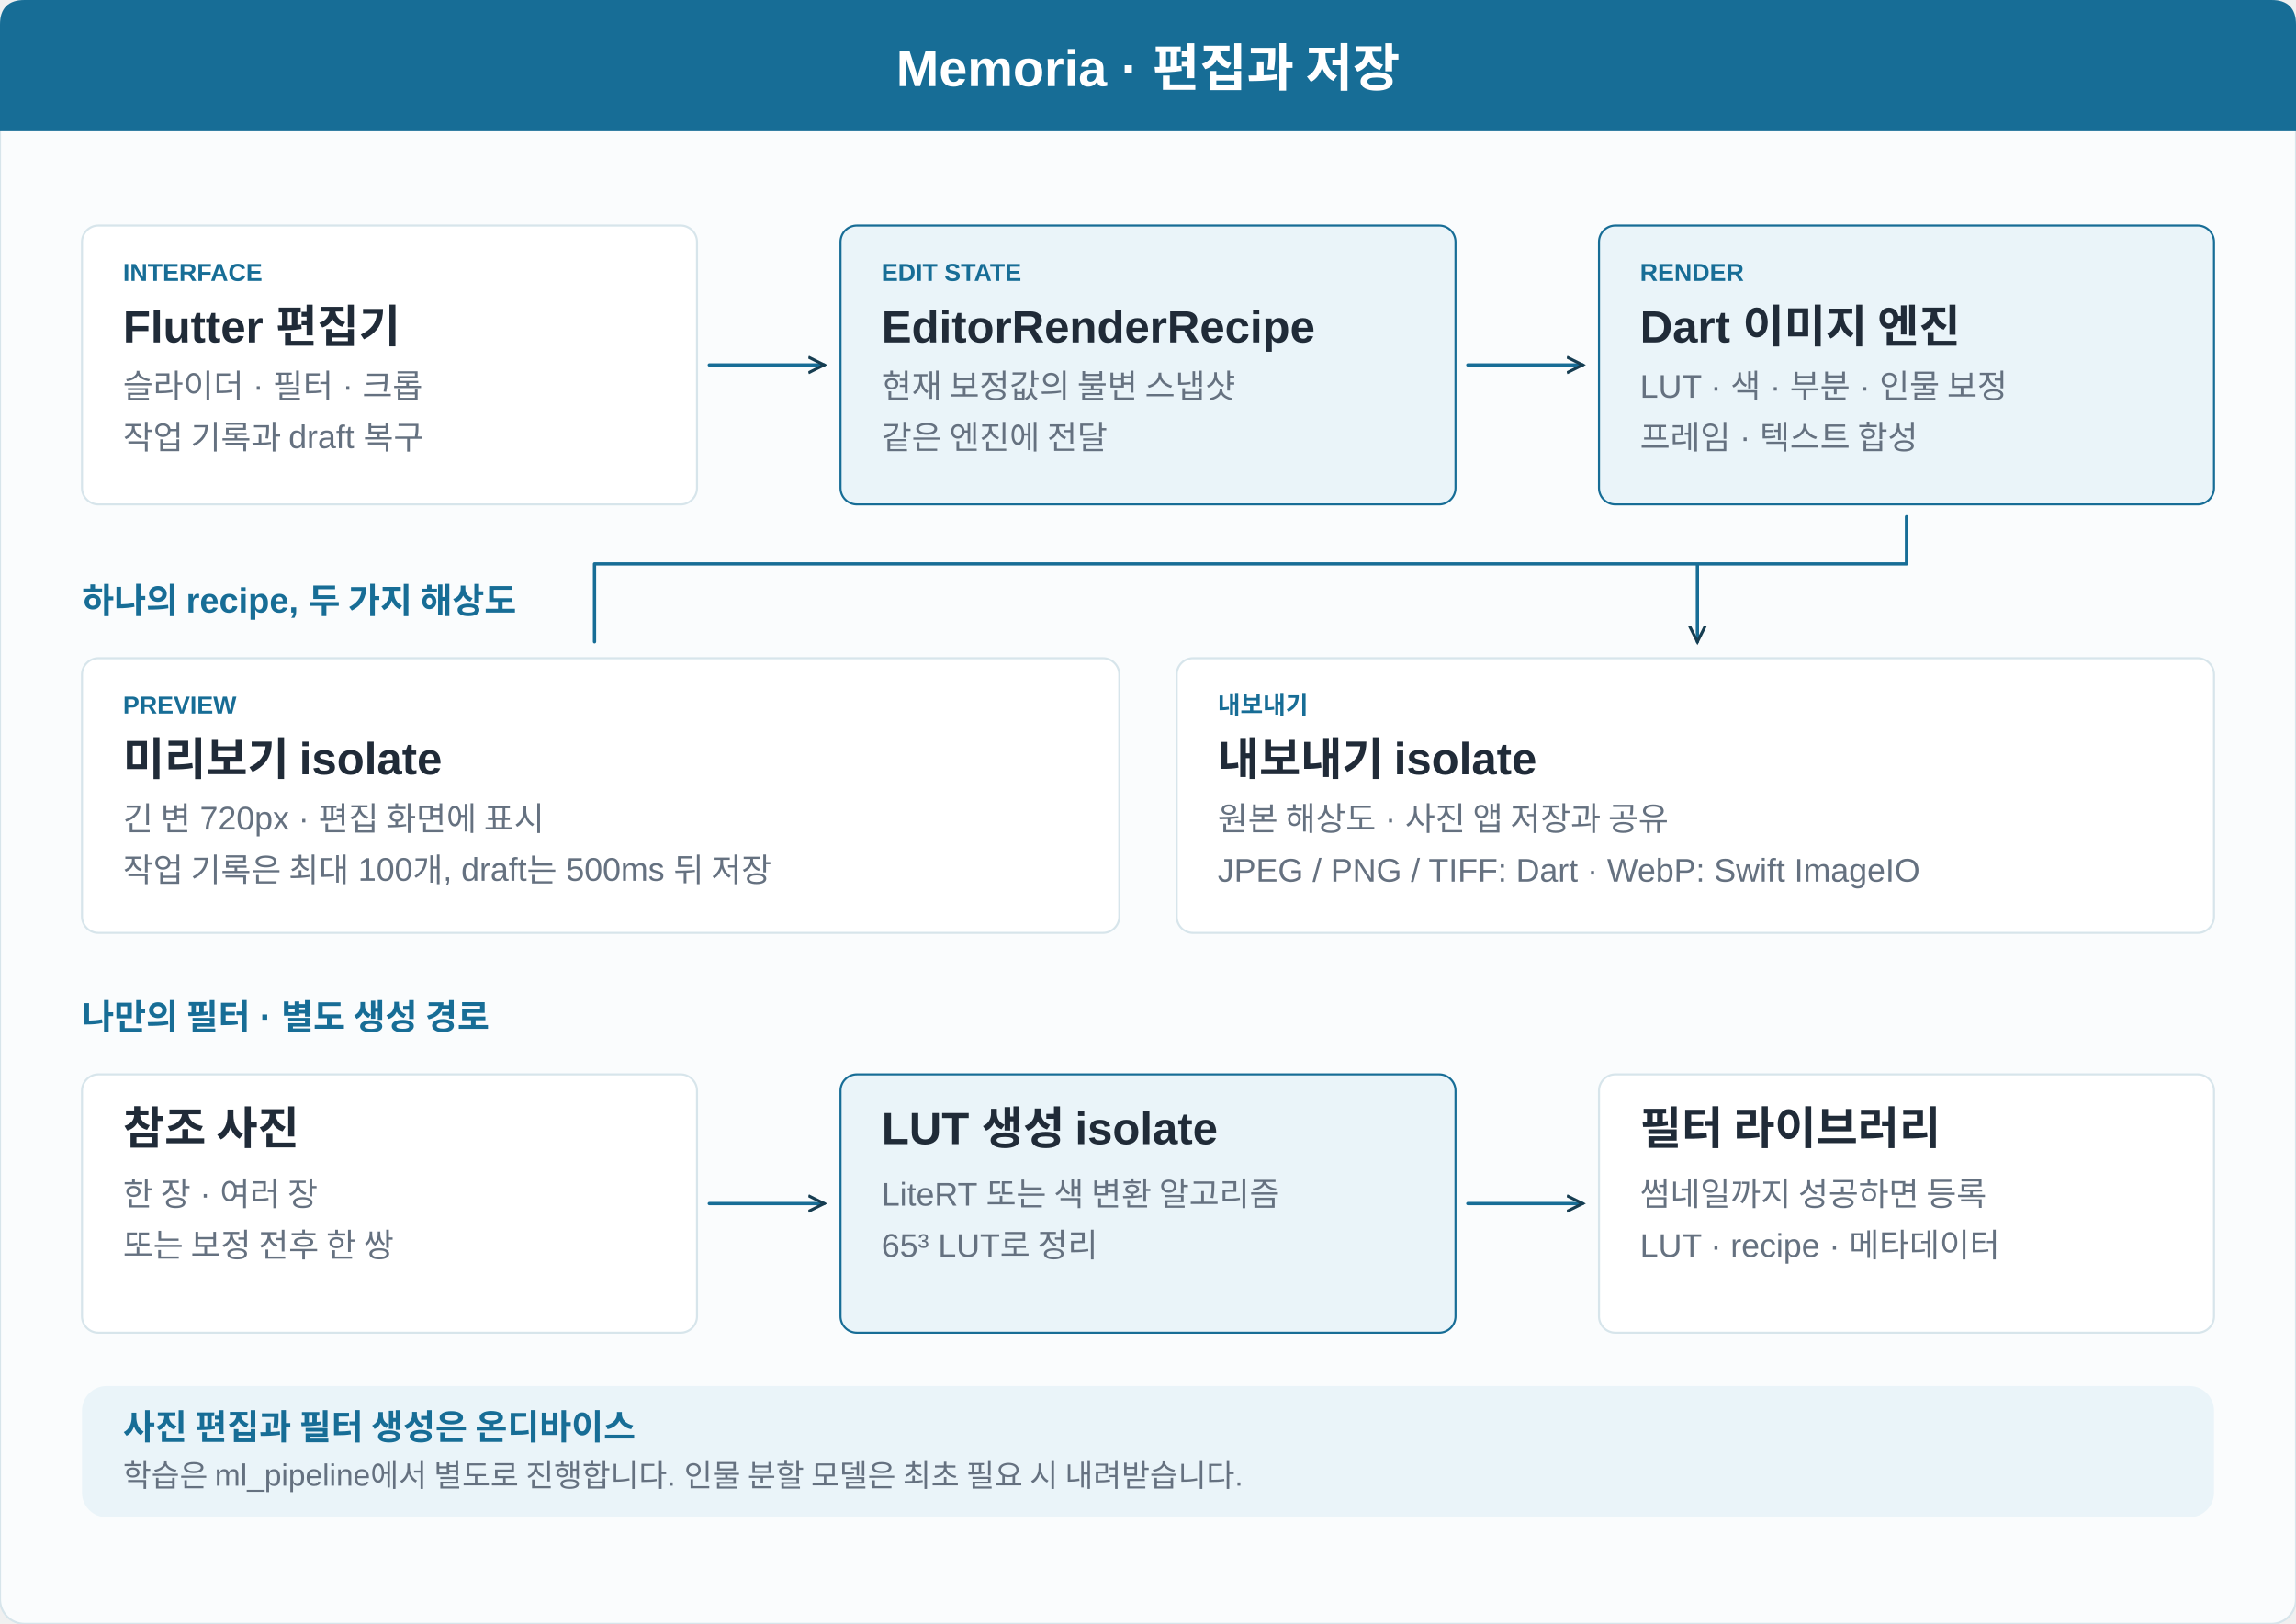
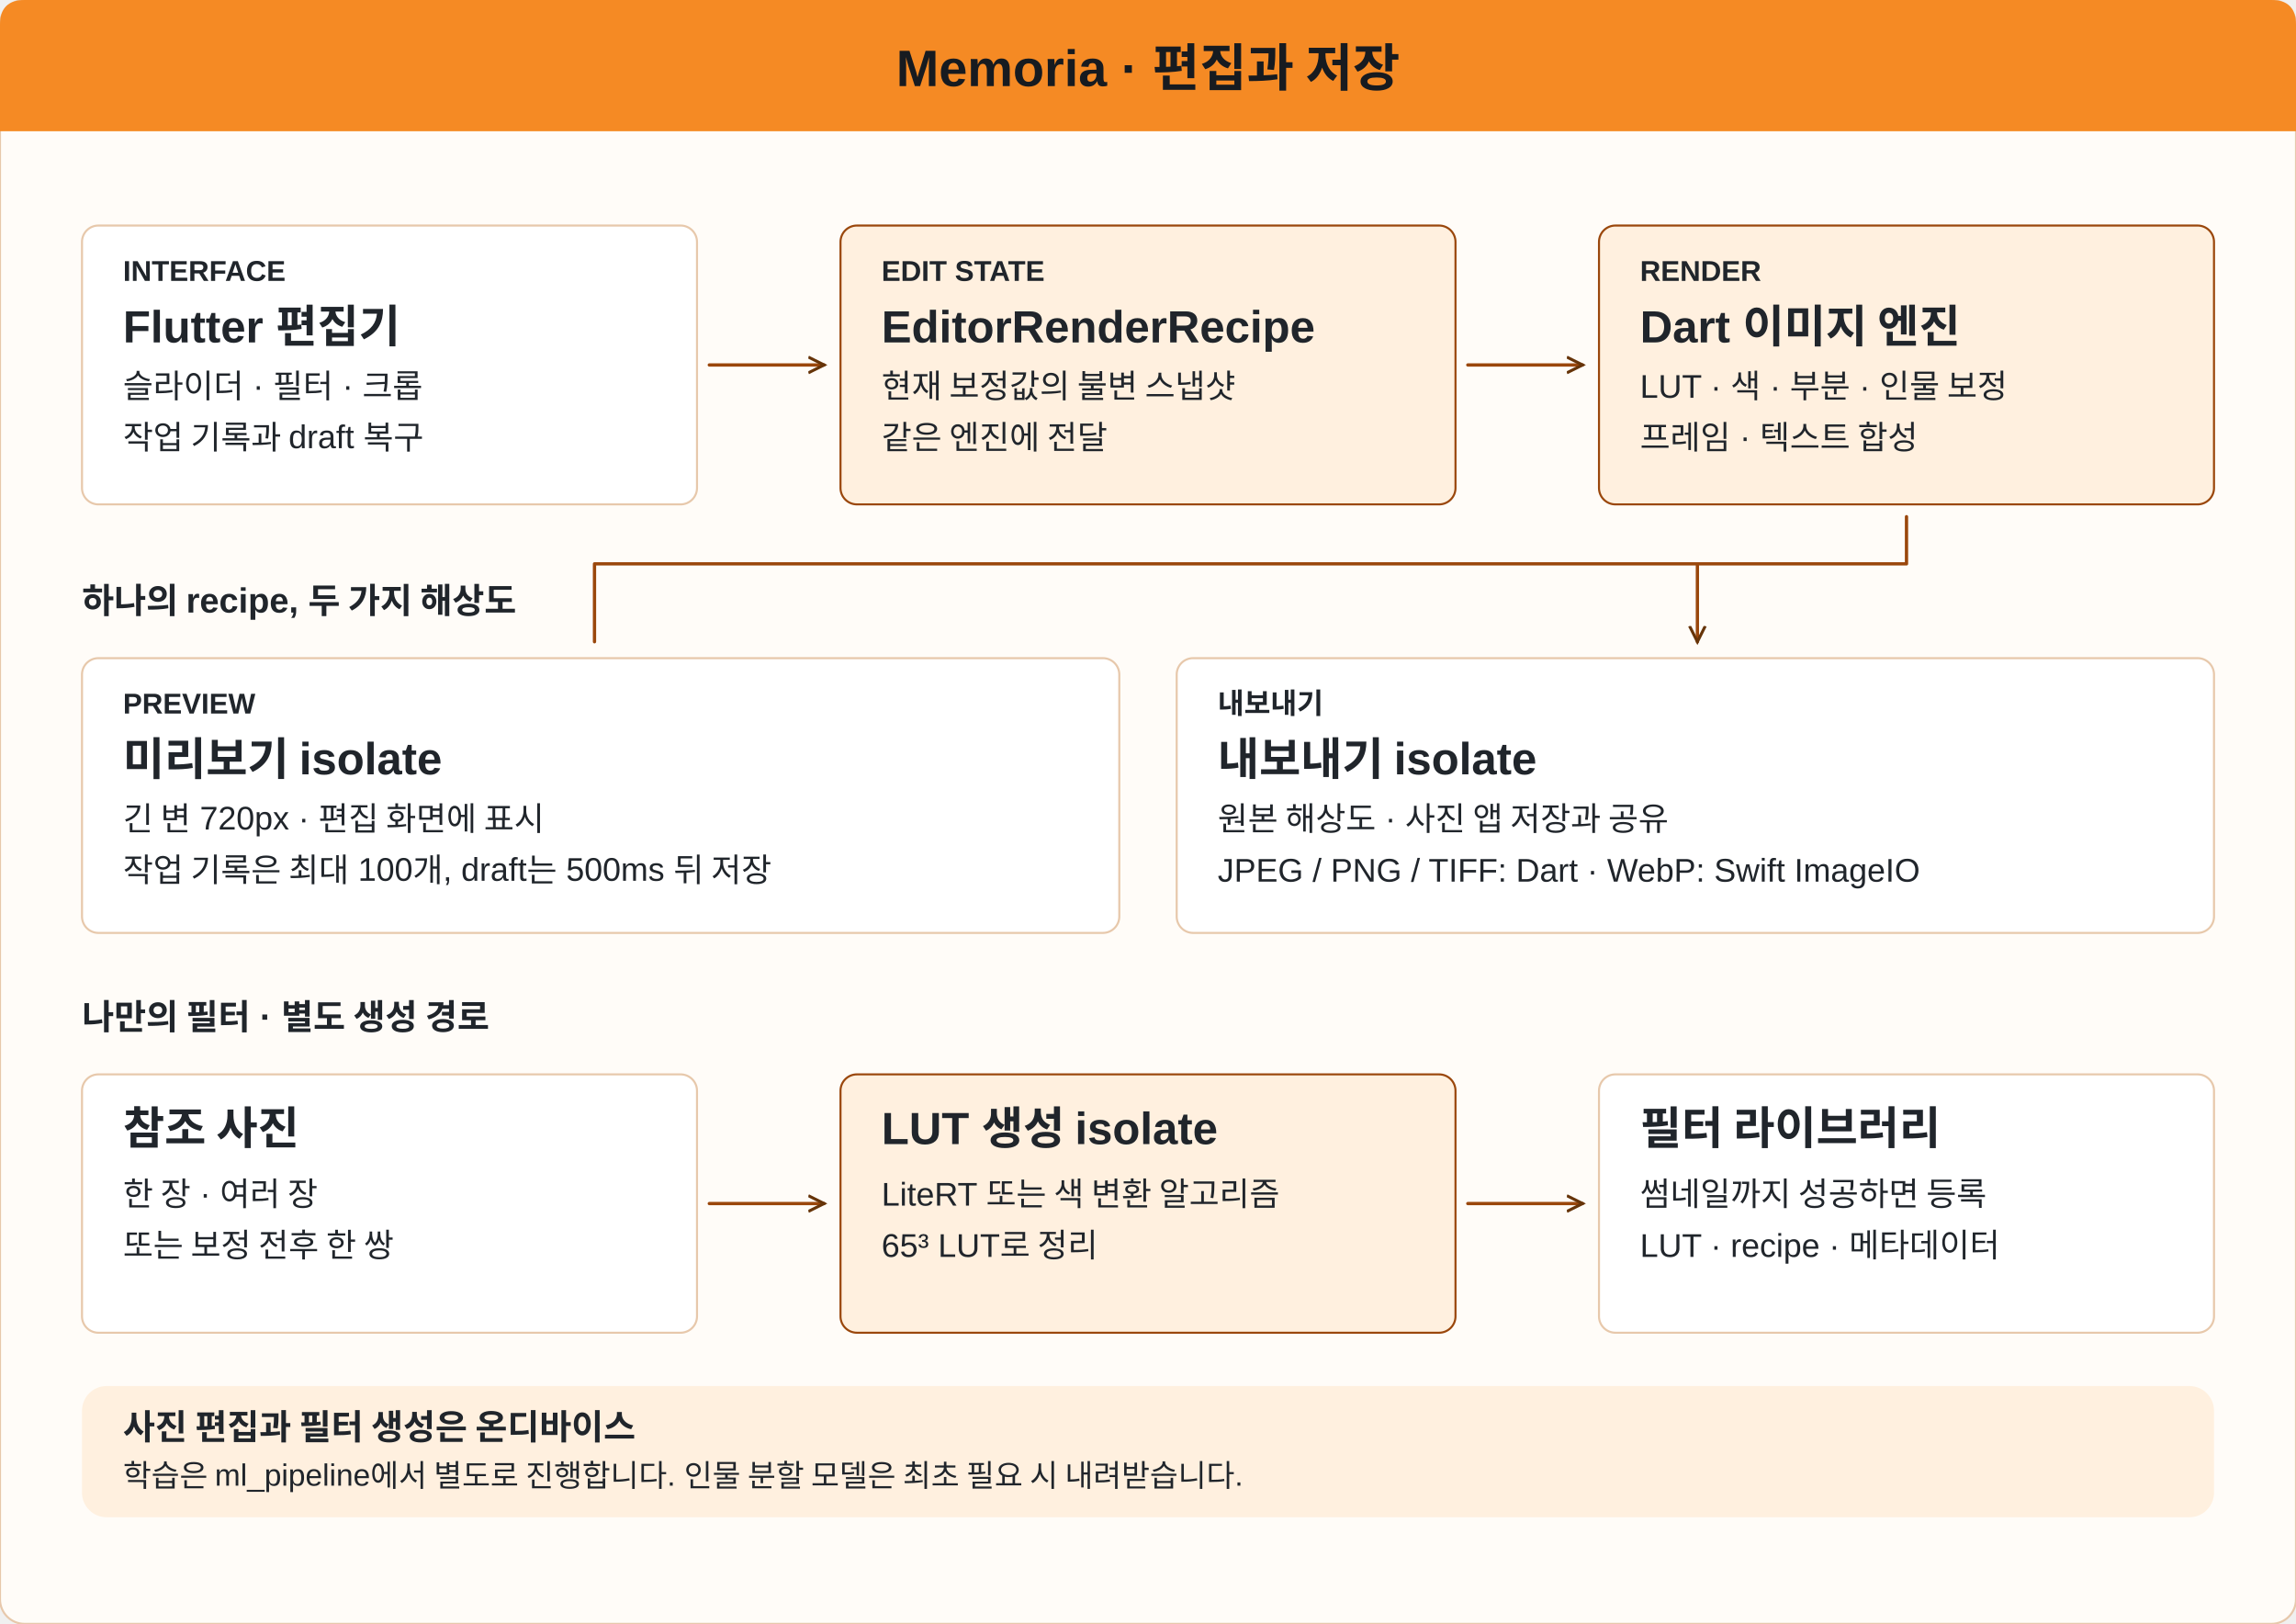
<svg xmlns="http://www.w3.org/2000/svg" width="1120" height="792" viewBox="0 0 1120 792" role="img" aria-labelledby="title desc" font-family="Segoe UI, Malgun Gothic, Arial, sans-serif">
  <defs>
    <marker id="arrow" viewBox="0 0 10 10" refX="8" refY="5" markerWidth="6" markerHeight="6" orient="auto">
-       <path d="M0 1 L8 5 L0 9" fill="none" stroke="#163D51" stroke-width="1.5" />
+       <path d="M0 1 L8 5 L0 9" fill="none" stroke="#663409" stroke-width="1.5" />
    </marker>
  </defs>
-   <rect x="0" y="0" width="1120" height="792" rx="12" fill="#FAFCFD" stroke="#D7E5EB" />
-   <path d="M12 0 H1108 Q1120 0 1120 12 V64 H0 V12 Q0 0 12 0 Z" fill="#176D96" />
-   <text x="560" text-anchor="middle" y="42" font-size="25" fill="#FFFFFF" font-weight="600">Memoria · 편집과 저장</text>
+   <rect x="0" y="0" width="1120" height="792" rx="12" fill="#FFFCF8" stroke="#E7C8AB" />
+   <path d="M12 0 H1108 Q1120 0 1120 12 V64 H0 V12 Q0 0 12 0 Z" fill="#F58A24" />
+   <text x="560" text-anchor="middle" y="42" font-size="25" fill="#171B20" font-weight="600">Memoria · 편집과 저장</text>
  <g transform="translate(0 -80)">
-     <rect x="40" y="190" width="300" height="136" rx="8" fill="#FFFFFF" stroke="#D7E5EB" />
-     <text x="60" y="217" font-size="12" fill="#176D96" font-weight="600">INTERFACE</text>
-     <text x="60" y="247" font-size="22" fill="#202B38" font-weight="600">Flutter 편집기</text>
-     <text x="60" y="274" font-size="16" fill="#657180" font-weight="400">슬라이더 · 필터 · 크롭</text>
-     <text x="60" y="299" font-size="16" fill="#657180" font-weight="400">작업 기록과 draft 복구</text>
-     <rect x="410" y="190" width="300" height="136" rx="8" fill="#EAF4F9" stroke="#176D96" />
-     <text x="430" y="217" font-size="12" fill="#176D96" font-weight="600">EDIT STATE</text>
-     <text x="430" y="247" font-size="22" fill="#202B38" font-weight="600">EditorRenderRecipe</text>
-     <text x="430" y="274" font-size="16" fill="#657180" font-weight="400">현재 보정값의 불변 스냅샷</text>
-     <text x="430" y="299" font-size="16" fill="#657180" font-weight="400">같은 엔진에 전달</text>
-     <rect x="780" y="190" width="300" height="136" rx="8" fill="#EAF4F9" stroke="#176D96" />
-     <text x="800" y="217" font-size="12" fill="#176D96" font-weight="600">RENDER</text>
-     <text x="800" y="247" font-size="22" fill="#202B38" font-weight="600">Dart 이미지 엔진</text>
-     <text x="800" y="274" font-size="16" fill="#657180" font-weight="400">LUT · 색 · 부분 · 인물 보정</text>
-     <text x="800" y="299" font-size="16" fill="#657180" font-weight="400">프레임 · 텍스트 합성</text>
-     <path d="M346 258 L402 258" fill="none" stroke="#176D96" stroke-width="1.6" stroke-linecap="round" stroke-linejoin="round" marker-end="url(#arrow)" />
-     <path d="M716 258 L772 258" fill="none" stroke="#176D96" stroke-width="1.6" stroke-linecap="round" stroke-linejoin="round" marker-end="url(#arrow)" />
-     <text x="40" y="379" font-size="17" fill="#176D96" font-weight="600">하나의 recipe, 두 가지 해상도</text>
-     <rect x="40" y="401" width="506" height="134" rx="8" fill="#FFFFFF" stroke="#D7E5EB" />
-     <text x="60" y="428" font-size="12" fill="#176D96" font-weight="600">PREVIEW</text>
-     <text x="60" y="458" font-size="22" fill="#202B38" font-weight="600">미리보기 isolate</text>
-     <text x="60" y="485" font-size="16" fill="#657180" font-weight="400">긴 변 720px · 편집 화면에 표시</text>
-     <text x="60" y="510" font-size="16" fill="#657180" font-weight="400">작업 기록은 최대 100개, draft는 500ms 뒤 저장</text>
-     <rect x="574" y="401" width="506" height="134" rx="8" fill="#FFFFFF" stroke="#D7E5EB" />
-     <text x="594" y="428" font-size="12" fill="#176D96" font-weight="600">내보내기</text>
-     <text x="594" y="458" font-size="22" fill="#202B38" font-weight="600">내보내기 isolate</text>
-     <text x="594" y="485" font-size="16" fill="#657180" font-weight="400">원본 해상도 · 사진 앱 저장과 공유</text>
-     <text x="594" y="510" font-size="16" fill="#657180" font-weight="400">JPEG / PNG / TIFF: Dart · WebP: Swift ImageIO</text>
-     <path d="M930 332 V355 H290 V393 M930 355 H828 V393" fill="none" stroke="#176D96" stroke-width="1.6" stroke-linecap="round" stroke-linejoin="round" marker-end="url(#arrow)" />
-     <text x="40" y="582" font-size="17" fill="#176D96" font-weight="600">나만의 필터 · 별도 생성 경로</text>
-     <rect x="40" y="604" width="300" height="126" rx="8" fill="#FFFFFF" stroke="#D7E5EB" />
-     <text x="60" y="638" font-size="22" fill="#202B38" font-weight="600">참조 사진</text>
-     <text x="60" y="668" font-size="16" fill="#657180" font-weight="400">한 장 · 여러 장</text>
-     <text x="60" y="693" font-size="16" fill="#657180" font-weight="400">또는 보정 전후 한 쌍</text>
-     <rect x="410" y="604" width="300" height="126" rx="8" fill="#EAF4F9" stroke="#176D96" />
-     <text x="430" y="638" font-size="22" fill="#202B38" font-weight="600">LUT 생성 isolate</text>
-     <text x="430" y="668" font-size="16" fill="#657180" font-weight="400">LiteRT 또는 색 변환 알고리즘</text>
-     <text x="430" y="693" font-size="16" fill="#657180" font-weight="400">65³ LUT로 정리</text>
-     <rect x="780" y="604" width="300" height="126" rx="8" fill="#FFFFFF" stroke="#D7E5EB" />
-     <text x="800" y="638" font-size="22" fill="#202B38" font-weight="600">필터 라이브러리</text>
-     <text x="800" y="668" font-size="16" fill="#657180" font-weight="400">썸네일까지 성공하면 등록</text>
-     <text x="800" y="693" font-size="16" fill="#657180" font-weight="400">LUT · recipe · 메타데이터</text>
-     <path d="M346 667 L402 667" fill="none" stroke="#176D96" stroke-width="1.6" stroke-linecap="round" stroke-linejoin="round" marker-end="url(#arrow)" />
-     <path d="M716 667 L772 667" fill="none" stroke="#176D96" stroke-width="1.6" stroke-linecap="round" stroke-linejoin="round" marker-end="url(#arrow)" />
-     <rect x="40" y="756" width="1040" height="64" rx="12" fill="#EAF4F9" stroke="none" />
-     <text x="60" y="782" font-size="17" fill="#176D96" font-weight="600">사진 편집과 필터 생성은 온디바이스</text>
-     <text x="60" y="805" font-size="15" fill="#657180" font-weight="400">학습은 ml_pipeline에서 별도로 진행합니다. 인물 분할 모델은 최초 필요 시 내려받습니다.</text>
+     <rect x="40" y="190" width="300" height="136" rx="8" fill="#FFFFFF" stroke="#E7C8AB" />
+     <text x="60" y="217" font-size="14" fill="#20252B" font-weight="600">INTERFACE</text>
+     <text x="60" y="247" font-size="22" fill="#20252B" font-weight="600">Flutter 편집기</text>
+     <text x="60" y="274" font-size="16" fill="#20252B" font-weight="500">슬라이더 · 필터 · 크롭</text>
+     <text x="60" y="299" font-size="16" fill="#20252B" font-weight="500">작업 기록과 draft 복구</text>
+     <rect x="410" y="190" width="300" height="136" rx="8" fill="#FFF0DF" stroke="#9A470C" />
+     <text x="430" y="217" font-size="14" fill="#20252B" font-weight="600">EDIT STATE</text>
+     <text x="430" y="247" font-size="22" fill="#20252B" font-weight="600">EditorRenderRecipe</text>
+     <text x="430" y="274" font-size="16" fill="#20252B" font-weight="500">현재 보정값의 불변 스냅샷</text>
+     <text x="430" y="299" font-size="16" fill="#20252B" font-weight="500">같은 엔진에 전달</text>
+     <rect x="780" y="190" width="300" height="136" rx="8" fill="#FFF0DF" stroke="#9A470C" />
+     <text x="800" y="217" font-size="14" fill="#20252B" font-weight="600">RENDER</text>
+     <text x="800" y="247" font-size="22" fill="#20252B" font-weight="600">Dart 이미지 엔진</text>
+     <text x="800" y="274" font-size="16" fill="#20252B" font-weight="500">LUT · 색 · 부분 · 인물 보정</text>
+     <text x="800" y="299" font-size="16" fill="#20252B" font-weight="500">프레임 · 텍스트 합성</text>
+     <path d="M346 258 L402 258" fill="none" stroke="#9A470C" stroke-width="1.6" stroke-linecap="round" stroke-linejoin="round" marker-end="url(#arrow)" />
+     <path d="M716 258 L772 258" fill="none" stroke="#9A470C" stroke-width="1.6" stroke-linecap="round" stroke-linejoin="round" marker-end="url(#arrow)" />
+     <text x="40" y="379" font-size="17" fill="#20252B" font-weight="600">하나의 recipe, 두 가지 해상도</text>
+     <rect x="40" y="401" width="506" height="134" rx="8" fill="#FFFFFF" stroke="#E7C8AB" />
+     <text x="60" y="428" font-size="14" fill="#20252B" font-weight="600">PREVIEW</text>
+     <text x="60" y="458" font-size="22" fill="#20252B" font-weight="600">미리보기 isolate</text>
+     <text x="60" y="485" font-size="16" fill="#20252B" font-weight="500">긴 변 720px · 편집 화면에 표시</text>
+     <text x="60" y="510" font-size="16" fill="#20252B" font-weight="500">작업 기록은 최대 100개, draft는 500ms 뒤 저장</text>
+     <rect x="574" y="401" width="506" height="134" rx="8" fill="#FFFFFF" stroke="#E7C8AB" />
+     <text x="594" y="428" font-size="14" fill="#20252B" font-weight="600">내보내기</text>
+     <text x="594" y="458" font-size="22" fill="#20252B" font-weight="600">내보내기 isolate</text>
+     <text x="594" y="485" font-size="16" fill="#20252B" font-weight="500">원본 해상도 · 사진 앱 저장과 공유</text>
+     <text x="594" y="510" font-size="16" fill="#20252B" font-weight="500">JPEG / PNG / TIFF: Dart · WebP: Swift ImageIO</text>
+     <path d="M930 332 V355 H290 V393 M930 355 H828 V393" fill="none" stroke="#9A470C" stroke-width="1.6" stroke-linecap="round" stroke-linejoin="round" marker-end="url(#arrow)" />
+     <text x="40" y="582" font-size="17" fill="#20252B" font-weight="600">나만의 필터 · 별도 생성 경로</text>
+     <rect x="40" y="604" width="300" height="126" rx="8" fill="#FFFFFF" stroke="#E7C8AB" />
+     <text x="60" y="638" font-size="22" fill="#20252B" font-weight="600">참조 사진</text>
+     <text x="60" y="668" font-size="16" fill="#20252B" font-weight="500">한 장 · 여러 장</text>
+     <text x="60" y="693" font-size="16" fill="#20252B" font-weight="500">또는 보정 전후 한 쌍</text>
+     <rect x="410" y="604" width="300" height="126" rx="8" fill="#FFF0DF" stroke="#9A470C" />
+     <text x="430" y="638" font-size="22" fill="#20252B" font-weight="600">LUT 생성 isolate</text>
+     <text x="430" y="668" font-size="16" fill="#20252B" font-weight="500">LiteRT 또는 색 변환 알고리즘</text>
+     <text x="430" y="693" font-size="16" fill="#20252B" font-weight="500">65³ LUT로 정리</text>
+     <rect x="780" y="604" width="300" height="126" rx="8" fill="#FFFFFF" stroke="#E7C8AB" />
+     <text x="800" y="638" font-size="22" fill="#20252B" font-weight="600">필터 라이브러리</text>
+     <text x="800" y="668" font-size="16" fill="#20252B" font-weight="500">썸네일까지 성공하면 등록</text>
+     <text x="800" y="693" font-size="16" fill="#20252B" font-weight="500">LUT · recipe · 메타데이터</text>
+     <path d="M346 667 L402 667" fill="none" stroke="#9A470C" stroke-width="1.6" stroke-linecap="round" stroke-linejoin="round" marker-end="url(#arrow)" />
+     <path d="M716 667 L772 667" fill="none" stroke="#9A470C" stroke-width="1.6" stroke-linecap="round" stroke-linejoin="round" marker-end="url(#arrow)" />
+     <rect x="40" y="756" width="1040" height="64" rx="12" fill="#FFF0DF" stroke="none" />
+     <text x="60" y="782" font-size="17" fill="#20252B" font-weight="600">사진 편집과 필터 생성은 온디바이스</text>
+     <text x="60" y="805" font-size="15" fill="#20252B" font-weight="500">학습은 ml_pipeline에서 별도로 진행합니다. 인물 분할 모델은 최초 필요 시 내려받습니다.</text>
  </g>
</svg>
